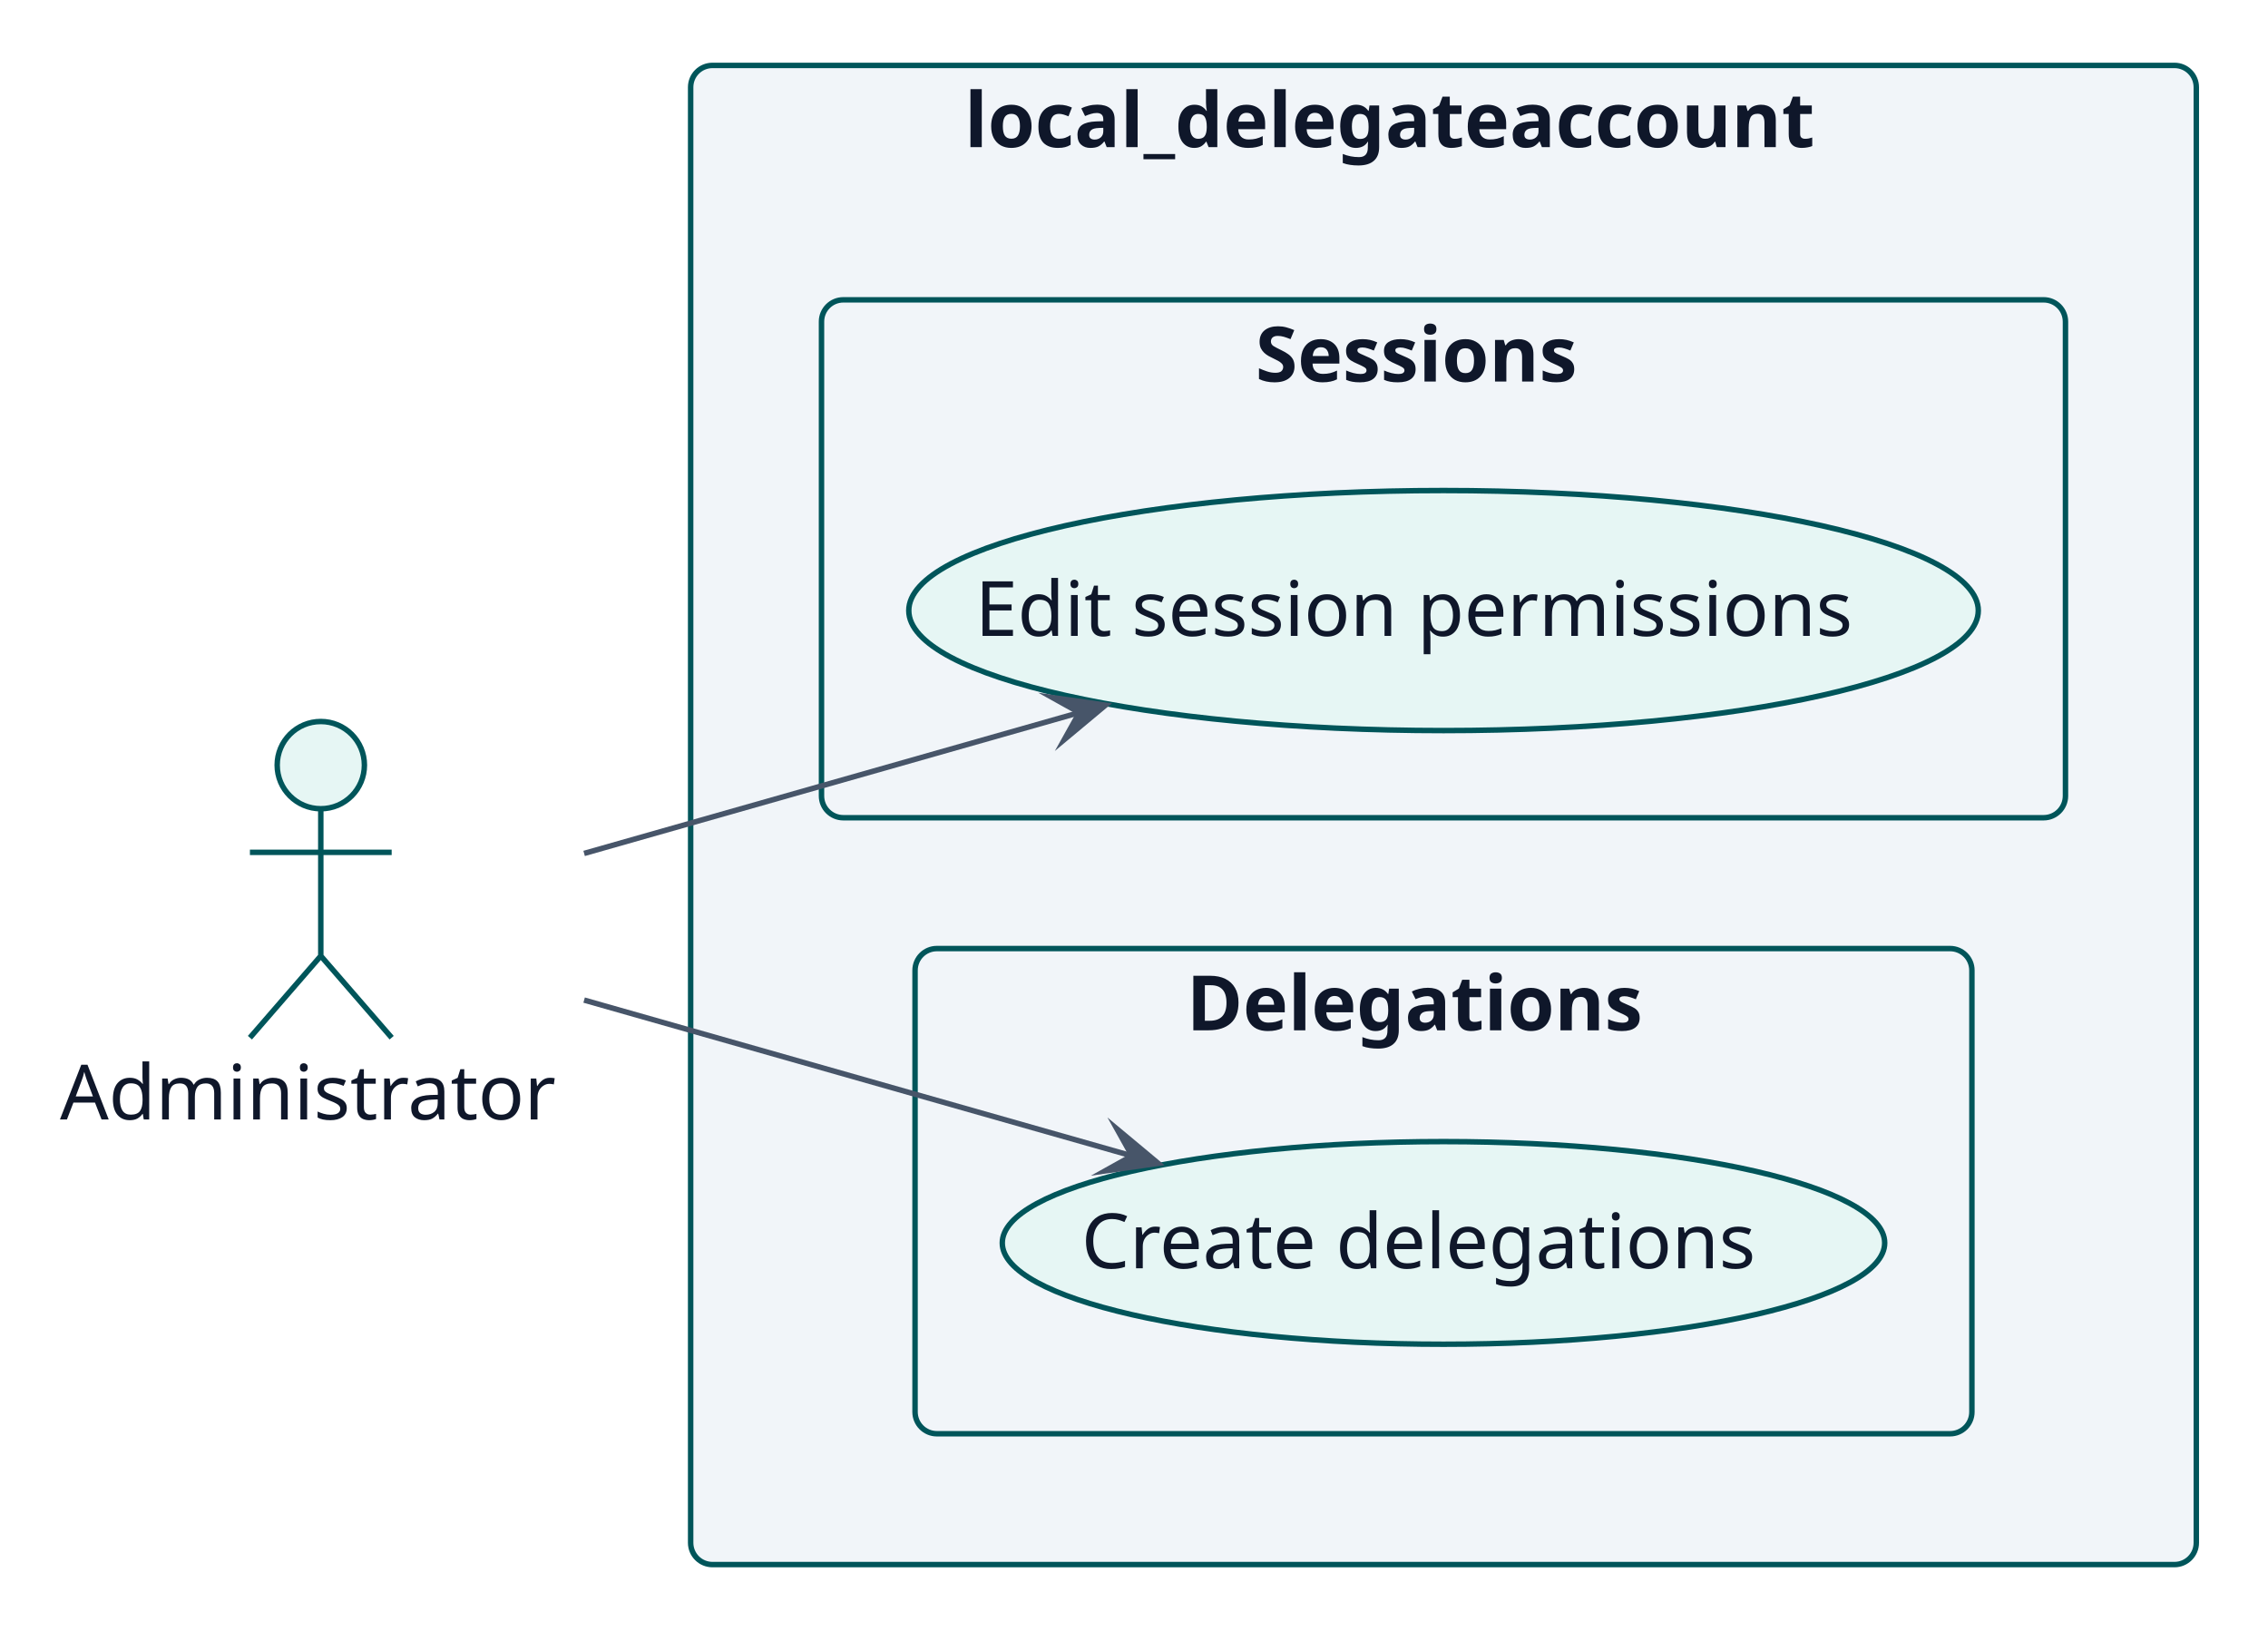
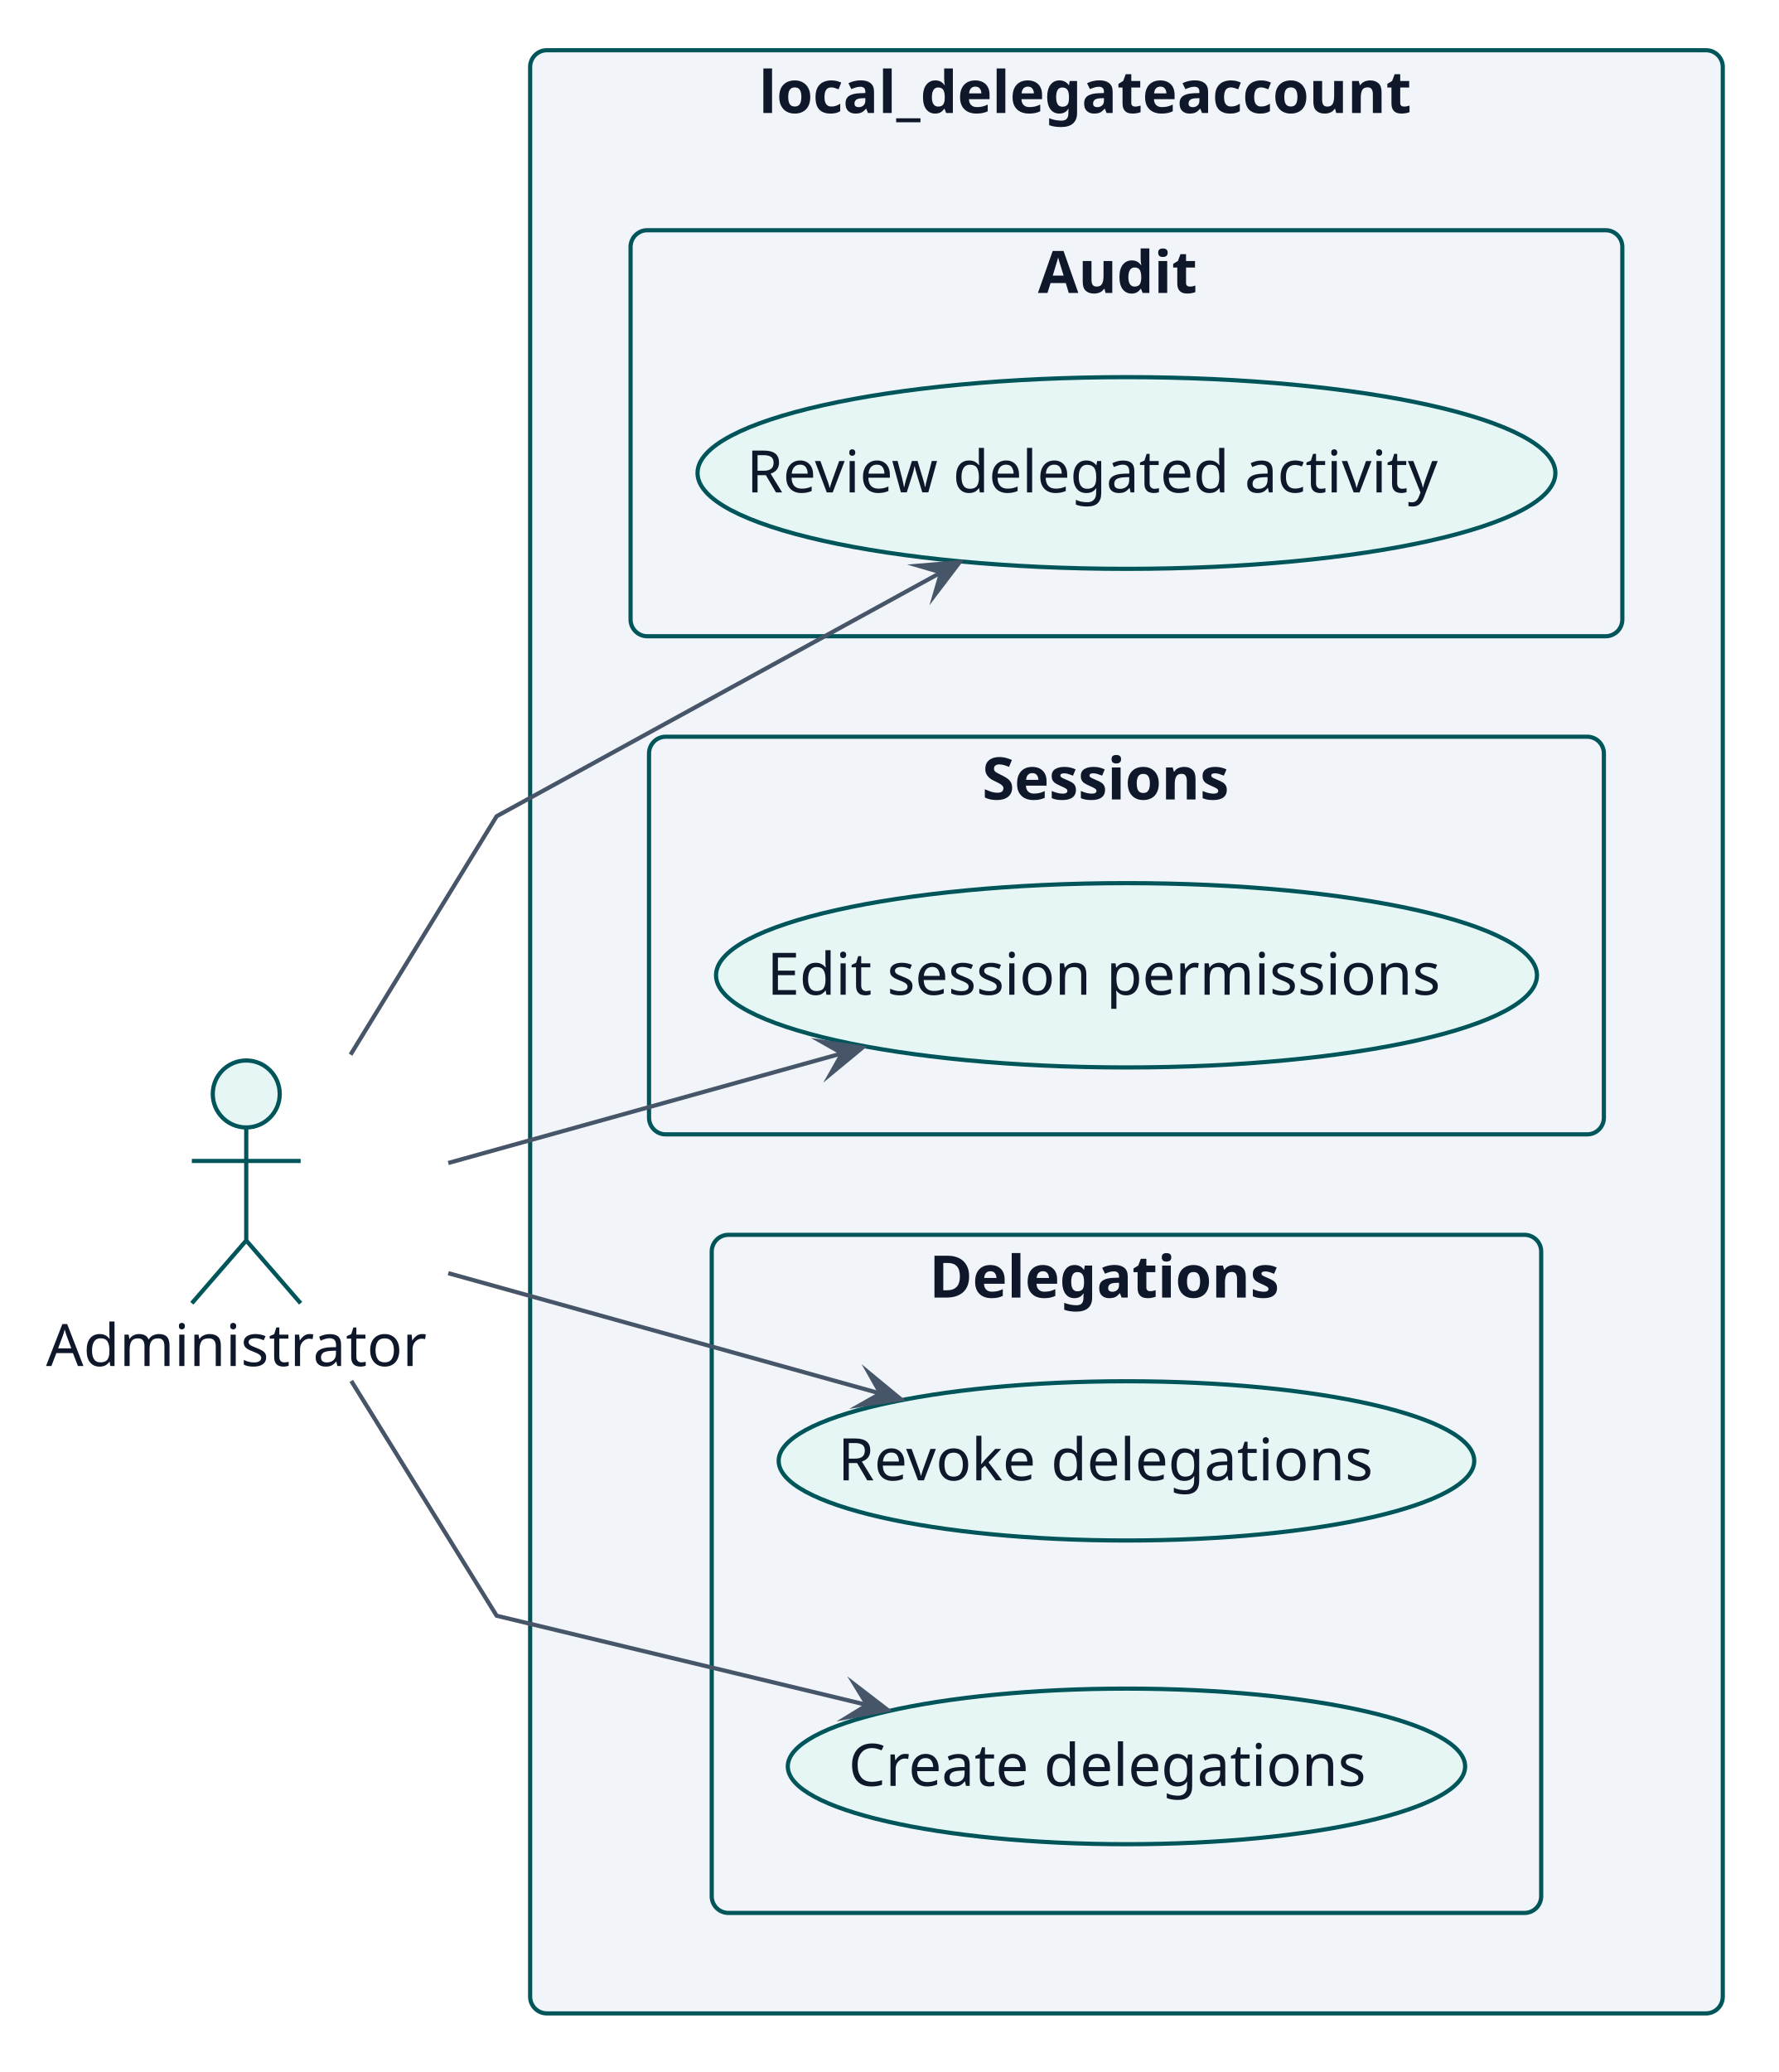
- <svg xmlns="http://www.w3.org/2000/svg" version="1.1" data-diagram-type="DESCRIPTION" style="width:416px;height:301px;background:#FFFFFF;" width="416px" height="301px" viewBox="0 0 416 301" zoomAndPan="magnify" preserveAspectRatio="none" contentStyleType="text/css">
+ <svg xmlns="http://www.w3.org/2000/svg" version="1.1" data-diagram-type="DESCRIPTION" style="width:425px;height:495px;background:#FFFFFF;" width="425px" height="495px" viewBox="0 0 425 495" zoomAndPan="magnify" preserveAspectRatio="none" contentStyleType="text/css">
  <defs />
  <g font-family="sans-serif" lengthAdjust="spacing">
    <g class="cluster" data-qualified-name="local_delegateaccount" id="ent0002" data-source-line="111">
-       <rect x="126.68" y="12" width="276.17" height="275" fill="#F1F5F9" style="stroke:#00555A;stroke-width:1;" rx="4" ry="4" />
-       <text x="176.906" y="26.995" fill="#0F172A" font-size="14" textLength="175.718" font-weight="700" font-family="IBM Plex Sans">local_delegateaccount</text>
+       <rect x="126.68" y="12" width="284.99" height="469" fill="#F1F5F9" style="stroke:#00555A;stroke-width:1;" rx="4" ry="4" />
+       <text x="181.316" y="26.995" fill="#0F172A" font-size="14" textLength="175.718" font-weight="700" font-family="IBM Plex Sans">local_delegateaccount</text>
    </g>
    <g class="cluster" data-qualified-name="local_delegateaccount.Delegations" id="ent0003" data-source-line="112">
-       <rect x="167.84" y="174" width="193.85" height="89" fill="#F1F5F9" style="stroke:#00555A;stroke-width:1;" rx="4" ry="4" />
-       <text x="217.621" y="188.995" fill="#0F172A" font-size="14" textLength="94.288" font-weight="700" font-family="IBM Plex Sans">Delegations</text>
+       <rect x="170.07" y="295" width="198.21" height="162" fill="#F1F5F9" style="stroke:#00555A;stroke-width:1;" rx="4" ry="4" />
+       <text x="222.031" y="309.995" fill="#0F172A" font-size="14" textLength="94.288" font-weight="700" font-family="IBM Plex Sans">Delegations</text>
    </g>
-     <g class="cluster" data-qualified-name="local_delegateaccount.Sessions" id="ent0005" data-source-line="115">
-       <rect x="150.68" y="55" width="228.17" height="95" fill="#F1F5F9" style="stroke:#00555A;stroke-width:1;" rx="4" ry="4" />
-       <text x="230.285" y="69.995" fill="#0F172A" font-size="14" textLength="68.961" font-weight="700" font-family="IBM Plex Sans">Sessions</text>
+     <g class="cluster" data-qualified-name="local_delegateaccount.Sessions" id="ent0006" data-source-line="116">
+       <rect x="155.09" y="176" width="228.17" height="95" fill="#F1F5F9" style="stroke:#00555A;stroke-width:1;" rx="4" ry="4" />
+       <text x="234.695" y="190.995" fill="#0F172A" font-size="14" textLength="68.961" font-weight="700" font-family="IBM Plex Sans">Sessions</text>
+     </g>
+     <g class="cluster" data-qualified-name="local_delegateaccount.Audit" id="ent0008" data-source-line="119">
+       <rect x="150.68" y="55" width="236.99" height="97" fill="#F1F5F9" style="stroke:#00555A;stroke-width:1;" rx="4" ry="4" />
+       <text x="248.018" y="69.995" fill="#0F172A" font-size="14" textLength="42.314" font-weight="700" font-family="IBM Plex Sans">Audit</text>
    </g>
    <g class="entity" data-qualified-name="local_delegateaccount.Delegations.UC_createDelegations" id="ent0004" data-source-line="113">
-       <ellipse cx="264.767" cy="227.995" rx="80.927" ry="18.585" fill="#E6F6F4" style="stroke:#00555A;stroke-width:1;" />
-       <text x="198.339" y="232.644" fill="#0F172A" font-size="14" textLength="132.856" font-family="IBM Plex Sans">Create delegations</text>
+       <ellipse cx="269.177" cy="421.995" rx="80.927" ry="18.585" fill="#E6F6F4" style="stroke:#00555A;stroke-width:1;" />
+       <text x="202.749" y="426.644" fill="#0F172A" font-size="14" textLength="132.856" font-family="IBM Plex Sans">Create delegations</text>
    </g>
-     <g class="entity" data-qualified-name="local_delegateaccount.Sessions.UC_editSessionPermissions" id="ent0006" data-source-line="116">
-       <ellipse cx="264.775" cy="111.997" rx="98.085" ry="22.017" fill="#E6F6F4" style="stroke:#00555A;stroke-width:1;" />
-       <text x="178.861" y="116.645" fill="#0F172A" font-size="14" textLength="171.828" font-family="IBM Plex Sans">Edit session permissions</text>
+     <g class="entity" data-qualified-name="local_delegateaccount.Delegations.UC_revokeDelegations" id="ent0005" data-source-line="114">
+       <ellipse cx="269.176" cy="349.001" rx="83.106" ry="19.021" fill="#E6F6F4" style="stroke:#00555A;stroke-width:1;" />
+       <text x="200.205" y="353.65" fill="#0F172A" font-size="14" textLength="137.942" font-family="IBM Plex Sans">Revoke delegations</text>
+     </g>
+     <g class="entity" data-qualified-name="local_delegateaccount.Sessions.UC_editSessionPermissions" id="ent0007" data-source-line="117">
+       <ellipse cx="269.185" cy="232.997" rx="98.085" ry="22.017" fill="#E6F6F4" style="stroke:#00555A;stroke-width:1;" />
+       <text x="183.271" y="237.645" fill="#0F172A" font-size="14" textLength="171.828" font-family="IBM Plex Sans">Edit session permissions</text>
+     </g>
+     <g class="entity" data-qualified-name="local_delegateaccount.Audit.UC_reviewActivity" id="ent0009" data-source-line="120">
+       <ellipse cx="269.175" cy="112.999" rx="102.495" ry="22.899" fill="#E6F6F4" style="stroke:#00555A;stroke-width:1;" />
+       <text x="178.404" y="117.647" fill="#0F172A" font-size="14" textLength="181.542" font-family="IBM Plex Sans">Review delegated activity</text>
    </g>
    <g class="entity" data-qualified-name="A_Administrator" id="ent0001" data-source-line="109">
-       <ellipse cx="58.841" cy="140.35" rx="8" ry="8" fill="#E6F6F4" style="stroke:#00555A;stroke-width:1;" />
-       <path d="M58.841,148.35 L58.841,175.35 M45.841,156.35 L71.841,156.35 M58.841,175.35 L45.841,190.35 M58.841,175.35 L71.841,190.35" style="stroke:#00555A;stroke-width:1;" fill="none" />
-       <text x="11" y="205.345" fill="#0F172A" font-size="14" textLength="95.683" font-family="IBM Plex Sans">Administrator</text>
+       <ellipse cx="58.841" cy="261.35" rx="8" ry="8" fill="#E6F6F4" style="stroke:#00555A;stroke-width:1;" />
+       <path d="M58.841,269.35 L58.841,296.35 M45.841,277.35 L71.841,277.35 M58.841,296.35 L45.841,311.35 M58.841,296.35 L71.841,311.35" style="stroke:#00555A;stroke-width:1;" fill="none" />
+       <text x="11" y="326.345" fill="#0F172A" font-size="14" textLength="95.683" font-family="IBM Plex Sans">Administrator</text>
    </g>
-     <g class="link" data-entity-1="ent0001" data-entity-2="ent0004" id="lnk7" data-source-line="120" data-link-type="dependency">
-       <path d="M107.14,183.45 C138.67,192.42 175.301,202.843 207.631,212.033" style="stroke:#475569;stroke-width:1;" fill="none" id="A_Administrator-to-UC_createDelegations" />
-       <polygon points="212.44,213.4,204.877,207.092,207.631,212.033,202.689,214.787,212.44,213.4" fill="#475569" style="stroke:#475569;stroke-width:1;stroke-linejoin:miter;stroke-miterlimit:10;" />
+     <g class="link" data-entity-1="ent0001" data-entity-2="ent0004" id="lnk10" data-source-line="124" data-link-type="dependency">
+       <path d="M83.94,329.91 C100.19,356.15 118.68,386 118.68,386 C118.68,386 164.809,397.11 207.229,407.32" style="stroke:#475569;stroke-width:1;" fill="none" id="A_Administrator-to-UC_createDelegations" />
+       <polygon points="212.09,408.49,204.276,402.495,207.229,407.32,202.404,410.273,212.09,408.49" fill="#475569" style="stroke:#475569;stroke-width:1;stroke-linejoin:miter;stroke-miterlimit:10;" />
    </g>
-     <g class="link" data-entity-1="ent0001" data-entity-2="ent0006" id="lnk8" data-source-line="121" data-link-type="dependency">
-       <path d="M107.14,156.55 C135.61,148.45 167.351,139.418 197.981,130.708" style="stroke:#475569;stroke-width:1;" fill="none" id="A_Administrator-to-UC_editSessionPermissions" />
-       <polygon points="202.79,129.34,193.039,127.954,197.981,130.708,195.227,135.649,202.79,129.34" fill="#475569" style="stroke:#475569;stroke-width:1;stroke-linejoin:miter;stroke-miterlimit:10;" />
+     <g class="link" data-entity-1="ent0001" data-entity-2="ent0007" id="lnk11" data-source-line="125" data-link-type="dependency">
+       <path d="M107.12,277.84 C136.41,269.68 169.543,260.461 201.253,251.631" style="stroke:#475569;stroke-width:1;" fill="none" id="A_Administrator-to-UC_editSessionPermissions" />
+       <polygon points="206.07,250.29,196.327,248.851,201.253,251.631,198.473,256.558,206.07,250.29" fill="#475569" style="stroke:#475569;stroke-width:1;stroke-linejoin:miter;stroke-miterlimit:10;" />
+     </g>
+     <g class="link" data-entity-1="ent0001" data-entity-2="ent0005" id="lnk12" data-source-line="126" data-link-type="dependency">
+       <path d="M107.12,304.16 C139.29,313.12 177.093,323.639 210.413,332.919" style="stroke:#475569;stroke-width:1;" fill="none" id="A_Administrator-to-UC_revokeDelegations" />
+       <polygon points="215.23,334.26,207.633,327.992,210.413,332.919,205.487,335.699,215.23,334.26" fill="#475569" style="stroke:#475569;stroke-width:1;stroke-linejoin:miter;stroke-miterlimit:10;" />
+     </g>
+     <g class="link" data-entity-1="ent0001" data-entity-2="ent0009" id="lnk13" data-source-line="127" data-link-type="dependency">
+       <path d="M83.77,251.95 C100.06,225.38 118.68,195 118.68,195 C118.68,195 180.616,161.035 224.906,136.735" style="stroke:#475569;stroke-width:1;" fill="none" id="A_Administrator-to-UC_reviewActivity" />
+       <polygon points="229.29,134.33,219.476,135.152,224.906,136.735,223.324,142.166,229.29,134.33" fill="#475569" style="stroke:#475569;stroke-width:1;stroke-linejoin:miter;stroke-miterlimit:10;" />
    </g>
  </g>
</svg>
